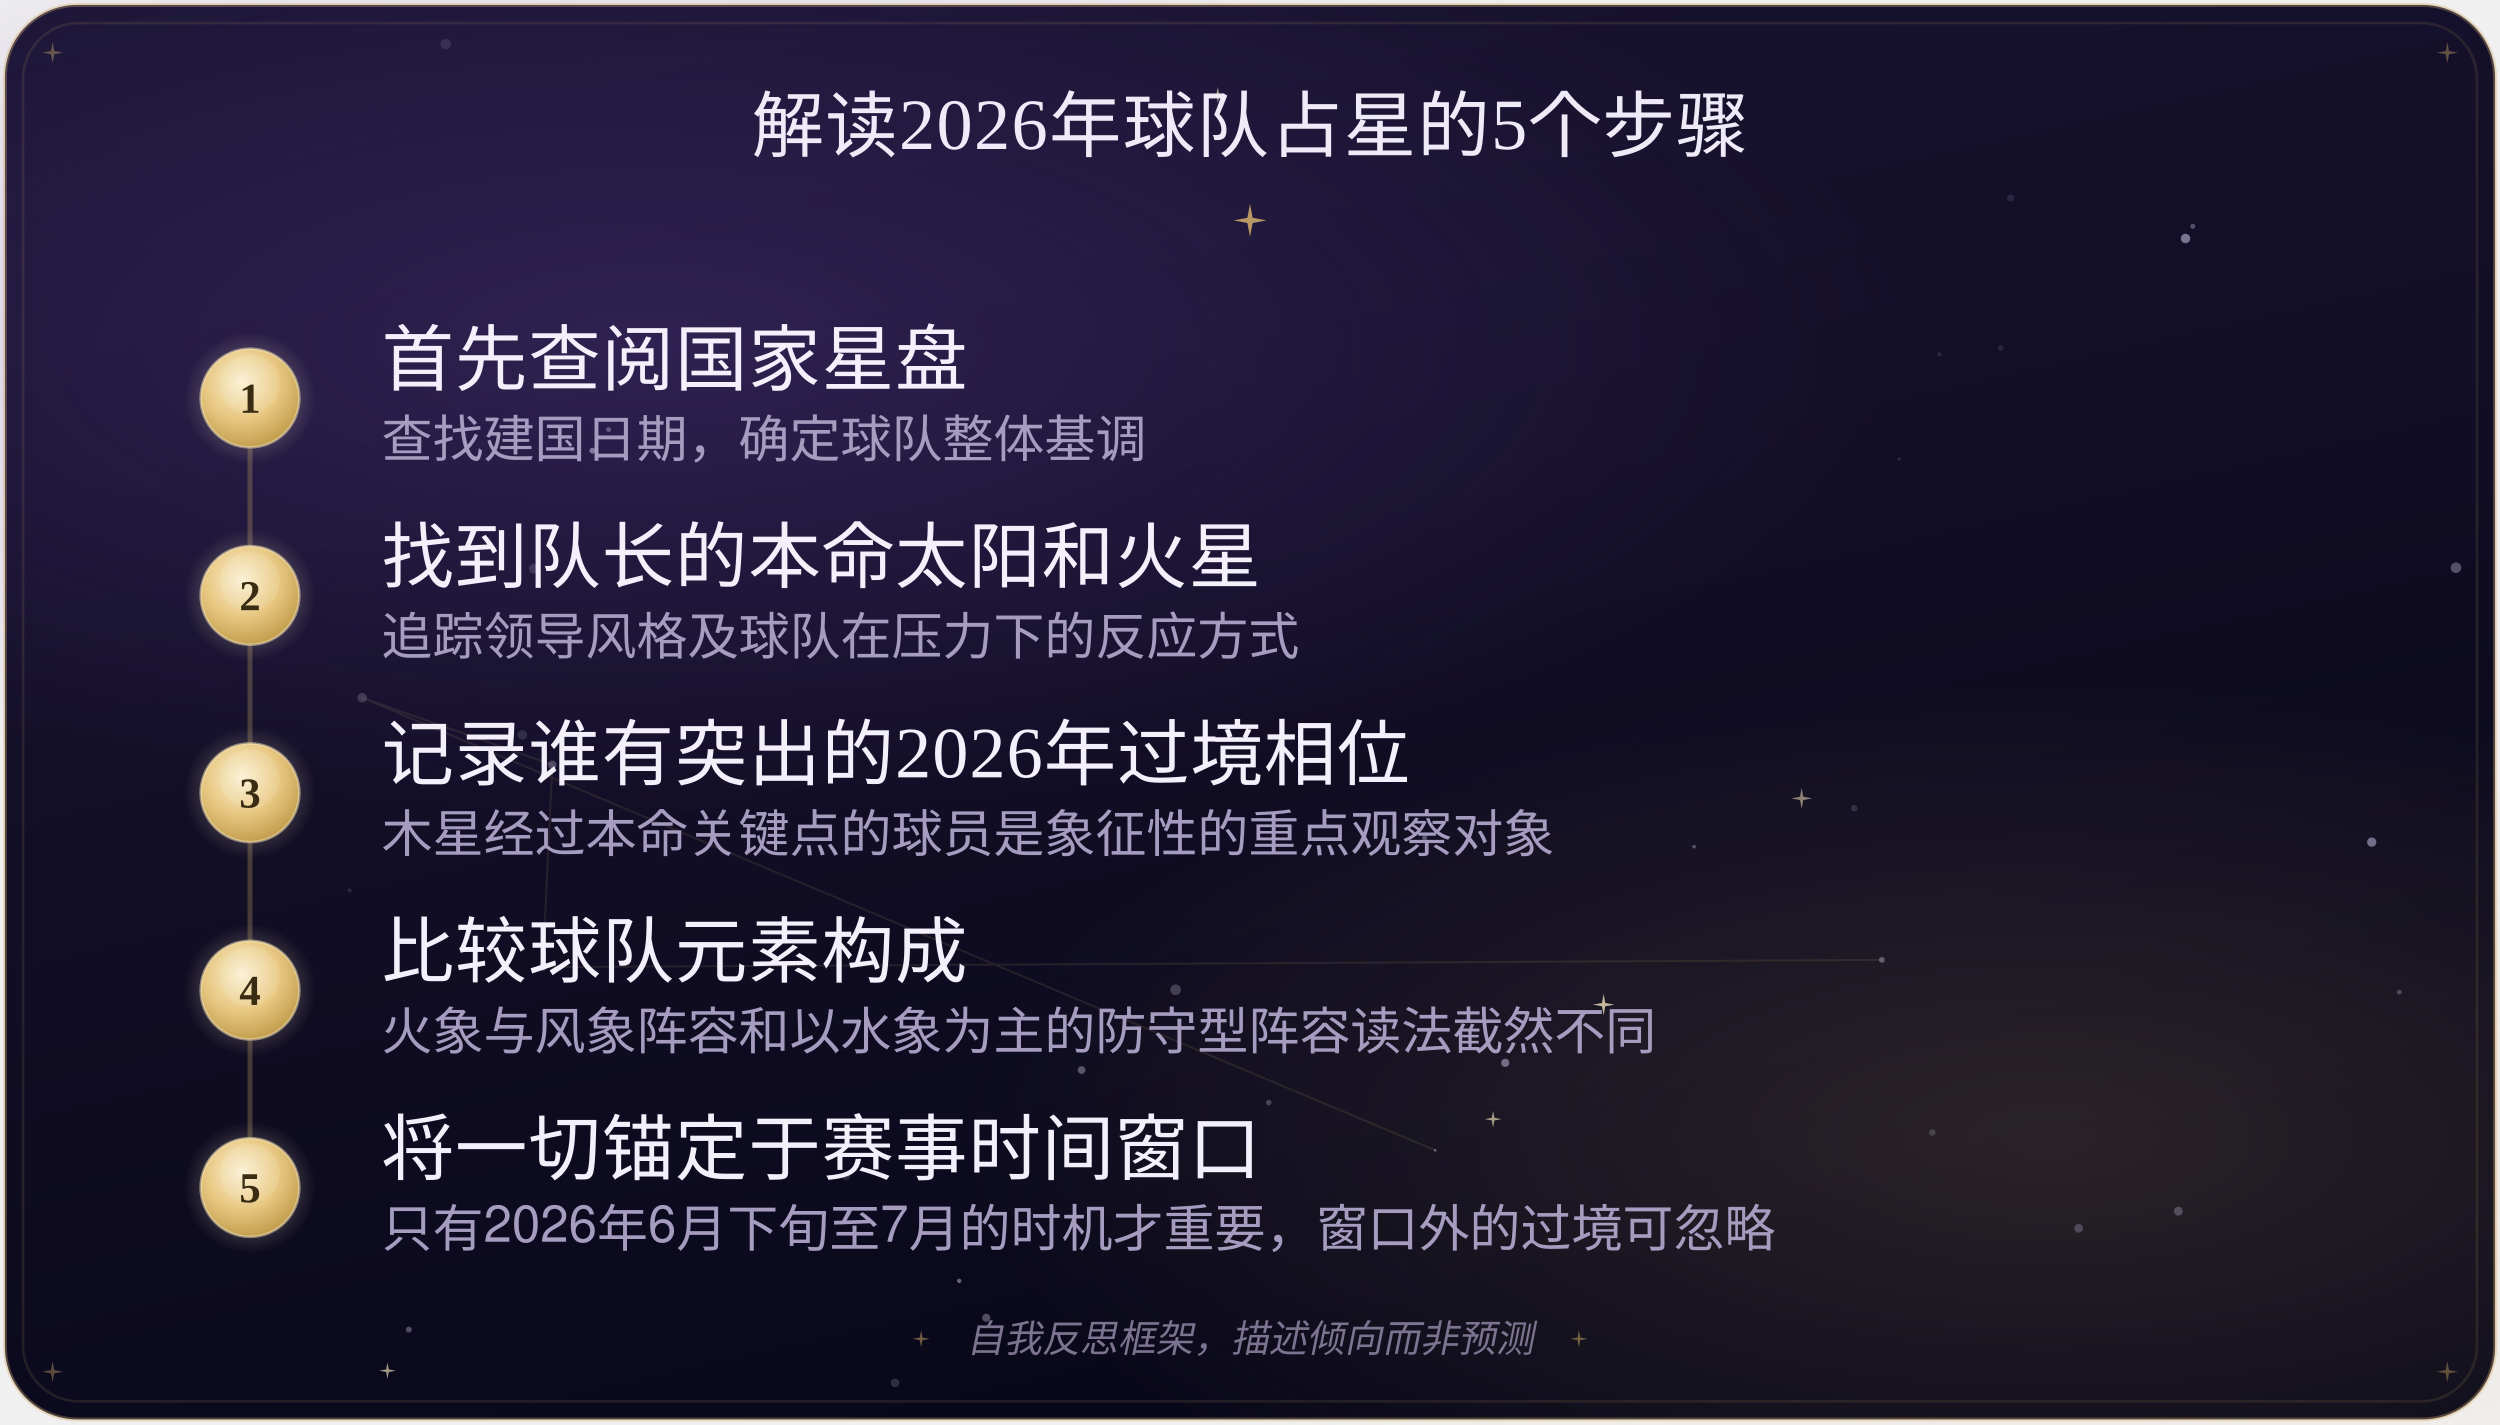
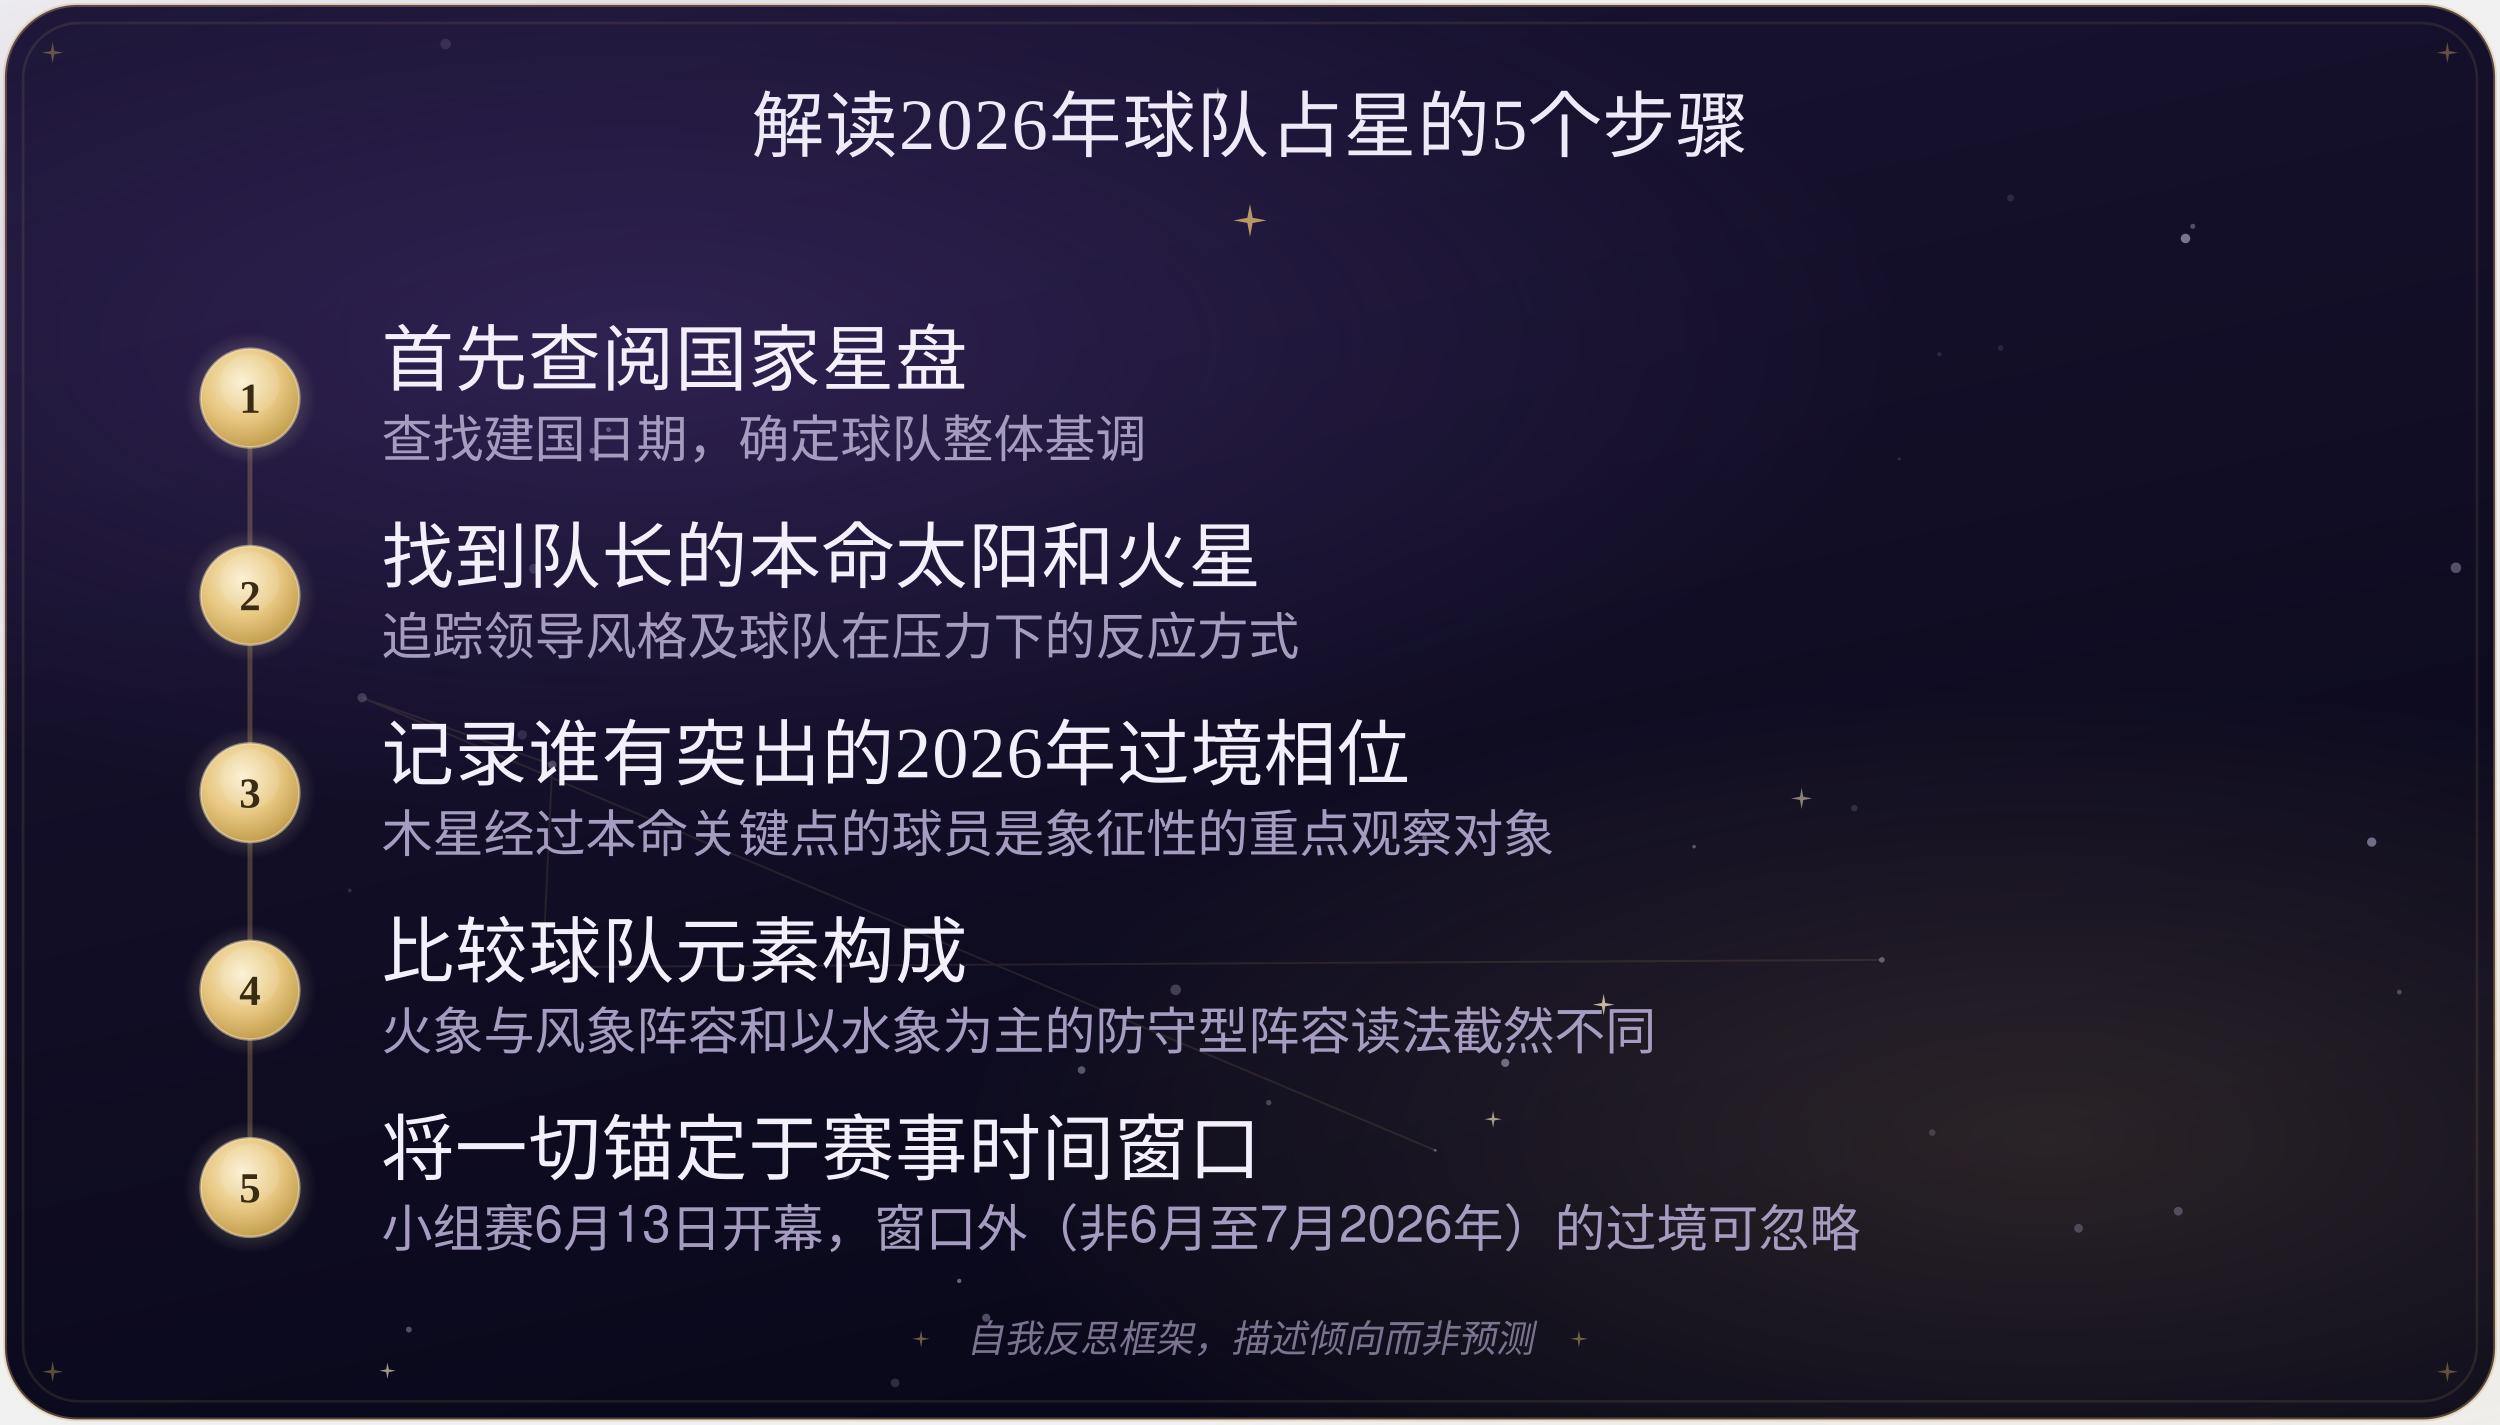
<svg xmlns="http://www.w3.org/2000/svg" viewBox="0 0 760 433" role="img" aria-label="解读2026年球队占星的5个步骤">
  <defs>
    <linearGradient id="moroccoworldcup2026astrology0zh-panel" x1="0" y1="0" x2="0.4" y2="1">
      <stop offset="0" stop-color="#1a1433" />
      <stop offset="0.55" stop-color="#120e26" />
      <stop offset="1" stop-color="#09081a" />
    </linearGradient>
    <radialGradient id="moroccoworldcup2026astrology0zh-foil" cx="0.42" cy="0.34" r="0.75">
      <stop offset="0" stop-color="#fbf0d2" />
      <stop offset="0.5" stop-color="#e8c882" />
      <stop offset="1" stop-color="#b8923f" />
    </radialGradient>
    <radialGradient id="moroccoworldcup2026astrology0zh-glow" cx="0.5" cy="0.5" r="0.5">
      <stop offset="0" stop-color="#f6e6bf" />
      <stop offset="1" stop-color="#f6e6bf" stop-opacity="0" />
    </radialGradient>
    <radialGradient id="moroccoworldcup2026astrology0zh-neb1" cx="0.5" cy="0.5" r="0.5">
      <stop offset="0" stop-color="#6f4bb0" stop-opacity="0.28" />
      <stop offset="1" stop-color="#6f4bb0" stop-opacity="0" />
    </radialGradient>
    <radialGradient id="moroccoworldcup2026astrology0zh-neb2" cx="0.5" cy="0.5" r="0.5">
      <stop offset="0" stop-color="#d4af6a" stop-opacity="0.16" />
      <stop offset="1" stop-color="#d4af6a" stop-opacity="0" />
    </radialGradient>
    <linearGradient id="moroccoworldcup2026astrology0zh-rule" x1="0" y1="0" x2="1" y2="0">
      <stop offset="0" stop-color="#d4af6a" stop-opacity="0" />
      <stop offset="0.5" stop-color="#d4af6a" stop-opacity="0.6" />
      <stop offset="1" stop-color="#d4af6a" stop-opacity="0" />
    </linearGradient>
  </defs>
  <rect x="1.5" y="1.5" width="757" height="430" rx="22" fill="url(#moroccoworldcup2026astrology0zh-panel)" />
  <ellipse cx="198" cy="104" rx="380" ry="147" fill="url(#moroccoworldcup2026astrology0zh-neb1)" />
  <ellipse cx="623" cy="346" rx="334" ry="139" fill="url(#moroccoworldcup2026astrology0zh-neb2)" />
  <circle cx="272.1" cy="420.4" r="1.32" fill="#cfc8ea" opacity="0.19" />
  <circle cx="611.2" cy="60.2" r="1.05" fill="#cfc8ea" opacity="0.13" />
  <circle cx="436.3" cy="349.7" r="0.42" fill="#cfc8ea" opacity="0.42" />
  <circle cx="124.3" cy="404.2" r="0.90" fill="#cfc8ea" opacity="0.35" />
  <circle cx="563.7" cy="245.7" r="1.00" fill="#cfc8ea" opacity="0.16" />
  <circle cx="135.5" cy="13.4" r="1.60" fill="#cfc8ea" opacity="0.13" />
  <circle cx="299.8" cy="400.6" r="1.24" fill="#cfc8ea" opacity="0.35" />
  <circle cx="729.4" cy="301.6" r="0.74" fill="#cfc8ea" opacity="0.29" />
  <circle cx="180.1" cy="137.0" r="0.90" fill="#cfc8ea" opacity="0.53" />
  <circle cx="402.2" cy="308.0" r="0.47" fill="#cfc8ea" opacity="0.26" />
  <circle cx="110.1" cy="212.1" r="1.42" fill="#cfc8ea" opacity="0.22" />
  <circle cx="577.4" cy="139.5" r="0.47" fill="#cfc8ea" opacity="0.16" />
  <circle cx="631.9" cy="373.4" r="1.33" fill="#cfc8ea" opacity="0.26" />
  <circle cx="666.6" cy="68.8" r="0.77" fill="#cfc8ea" opacity="0.34" />
  <circle cx="167.9" cy="232.5" r="1.29" fill="#cfc8ea" opacity="0.30" />
  <circle cx="746.6" cy="172.6" r="1.61" fill="#cfc8ea" opacity="0.36" />
  <circle cx="165.0" cy="294.0" r="1.09" fill="#cfc8ea" opacity="0.40" />
  <circle cx="589.6" cy="107.7" r="0.65" fill="#cfc8ea" opacity="0.13" />
  <circle cx="587.4" cy="344.3" r="1.00" fill="#cfc8ea" opacity="0.20" />
  <circle cx="515.0" cy="257.4" r="0.54" fill="#cfc8ea" opacity="0.38" />
  <circle cx="608.2" cy="105.8" r="0.86" fill="#cfc8ea" opacity="0.12" />
  <circle cx="162.3" cy="172.9" r="1.49" fill="#cfc8ea" opacity="0.18" />
  <circle cx="328.8" cy="325.3" r="1.17" fill="#cfc8ea" opacity="0.38" />
  <circle cx="572.1" cy="291.8" r="0.88" fill="#cfc8ea" opacity="0.38" />
  <circle cx="721.0" cy="256.0" r="1.41" fill="#cfc8ea" opacity="0.50" />
  <circle cx="457.6" cy="323.1" r="1.25" fill="#cfc8ea" opacity="0.48" />
  <circle cx="169.6" cy="344.5" r="0.47" fill="#cfc8ea" opacity="0.37" />
  <circle cx="185.0" cy="130.6" r="0.75" fill="#cfc8ea" opacity="0.36" />
  <circle cx="662.2" cy="368.2" r="1.35" fill="#cfc8ea" opacity="0.28" />
  <circle cx="158.8" cy="223.4" r="1.43" fill="#cfc8ea" opacity="0.16" />
  <circle cx="106.3" cy="270.7" r="0.60" fill="#cfc8ea" opacity="0.16" />
  <circle cx="291.6" cy="389.4" r="0.67" fill="#cfc8ea" opacity="0.47" />
  <circle cx="433.1" cy="254.7" r="0.77" fill="#cfc8ea" opacity="0.38" />
  <circle cx="664.4" cy="72.5" r="1.44" fill="#cfc8ea" opacity="0.54" />
  <circle cx="257.2" cy="357.5" r="1.28" fill="#cfc8ea" opacity="0.15" />
  <circle cx="385.7" cy="335.2" r="0.83" fill="#cfc8ea" opacity="0.28" />
  <circle cx="357.4" cy="300.9" r="1.61" fill="#cfc8ea" opacity="0.26" />
  <path d="M 370.238 26.4 L 370.6 28.5 L 372.7 28.91 L 370.6 29.3 L 370.238 31.4 L 369.8 29.3 L 367.8 28.91 L 369.8 28.5 Z" fill="#f6e6bf" opacity="0.624" />
  <path d="M 487.509 302.1 L 488.0 304.9 L 490.8 305.418 L 488.0 305.9 L 487.509 308.7 L 487.0 305.9 L 484.2 305.418 L 487.0 304.9 Z" fill="#f6e6bf" opacity="0.773" />
  <path d="M 117.773 414.2 L 118.2 416.3 L 120.3 416.694 L 118.2 417.1 L 117.773 419.2 L 117.4 417.1 L 115.3 416.694 L 117.4 416.3 Z" fill="#f6e6bf" opacity="0.642" />
  <path d="M 547.699 239.5 L 548.2 242.2 L 550.9 242.712 L 548.2 243.2 L 547.699 245.9 L 547.2 243.2 L 544.5 242.712 L 547.2 242.2 Z" fill="#f6e6bf" opacity="0.522" />
  <path d="M 453.895 337.7 L 454.3 339.8 L 456.5 340.237 L 454.3 340.6 L 453.895 342.8 L 453.5 340.6 L 451.3 340.237 L 453.5 339.8 Z" fill="#f6e6bf" opacity="0.649" />
  <path d="M 436.3 349.7 L 110.1 212.1 L 167.9 232.5 L 165.0 294.0 L 572.1 291.8" fill="none" stroke="#d4af6a" stroke-width="0.6" opacity="0.12" />
  <rect x="1.5" y="1.5" width="757" height="430" rx="22" fill="none" stroke="#d4af6a" stroke-opacity="0.34" stroke-width="1.2" />
  <rect x="7" y="7" width="746" height="419" rx="17" fill="none" stroke="#d4af6a" stroke-opacity="0.12" stroke-width="0.8" />
  <path d="M 16 12.8 L 16.5 15.5 L 19.2 16 L 16.5 16.5 L 16 19.2 L 15.5 16.5 L 12.8 16 L 15.5 15.5 Z" fill="#d4af6a" opacity="0.4" />
  <path d="M 744 12.8 L 744.5 15.5 L 747.2 16 L 744.5 16.5 L 744 19.2 L 743.5 16.5 L 740.8 16 L 743.5 15.5 Z" fill="#d4af6a" opacity="0.4" />
  <path d="M 16 413.8 L 16.5 416.5 L 19.2 417 L 16.5 417.5 L 16 420.2 L 15.5 417.5 L 12.8 417 L 15.5 416.5 Z" fill="#d4af6a" opacity="0.4" />
  <path d="M 744 413.8 L 744.5 416.5 L 747.2 417 L 744.5 417.5 L 744 420.2 L 743.5 417.5 L 740.8 417 L 743.5 416.5 Z" fill="#d4af6a" opacity="0.4" />
  <text x="380" y="46" text-anchor="middle" font-family="Georgia, 'Times New Roman', serif" font-size="22" letter-spacing="0.4" fill="#efeaf8">解读2026年球队占星的5个步骤</text>
  <line x1="230" y1="67" x2="368" y2="67" stroke="url(#moroccoworldcup2026astrology0zh-rule)" stroke-width="1" />
  <line x1="392" y1="67" x2="530" y2="67" stroke="url(#moroccoworldcup2026astrology0zh-rule)" stroke-width="1" />
  <path d="M 380 62.0 L 380.8 66.2 L 385.0 67 L 380.8 67.8 L 380 72.0 L 379.2 67.8 L 375.0 67 L 379.2 66.2 Z" fill="#d4af6a" opacity="0.85" />
  <line x1="76" y1="121" x2="76" y2="361" stroke="#d4af6a" stroke-opacity="0.28" stroke-width="1.5" />
  <circle cx="76" cy="121" r="20.0" fill="url(#moroccoworldcup2026astrology0zh-glow)" opacity="0.5" />
  <circle cx="76" cy="121" r="15" fill="url(#moroccoworldcup2026astrology0zh-foil)" stroke="#f6e6bf" stroke-opacity="0.5" stroke-width="0.8" />
  <circle cx="76" cy="116.8" r="9.0" fill="#ffffff" opacity="0.10" />
  <text x="76" y="125.5" text-anchor="middle" font-family="Georgia, 'Times New Roman', serif" font-size="13" font-weight="700" fill="#3a2c12">1</text>
  <text x="116" y="117.0" font-family="Georgia, 'Times New Roman', serif" font-size="22" letter-spacing="0.3" fill="#f3effb">首先查阅国家星盘</text>
  <text x="116" y="139.0" font-family="Helvetica, Arial, sans-serif" font-size="15.5" fill="#a59cc0">查找建国日期，确定球队整体基调</text>
  <circle cx="76" cy="181" r="20.0" fill="url(#moroccoworldcup2026astrology0zh-glow)" opacity="0.5" />
  <circle cx="76" cy="181" r="15" fill="url(#moroccoworldcup2026astrology0zh-foil)" stroke="#f6e6bf" stroke-opacity="0.5" stroke-width="0.8" />
  <circle cx="76" cy="176.8" r="9.0" fill="#ffffff" opacity="0.10" />
  <text x="76" y="185.5" text-anchor="middle" font-family="Georgia, 'Times New Roman', serif" font-size="13" font-weight="700" fill="#3a2c12">2</text>
  <text x="116" y="177.0" font-family="Georgia, 'Times New Roman', serif" font-size="22" letter-spacing="0.3" fill="#f3effb">找到队长的本命太阳和火星</text>
  <text x="116" y="199.0" font-family="Helvetica, Arial, sans-serif" font-size="15.5" fill="#a59cc0">追踪领导风格及球队在压力下的反应方式</text>
  <circle cx="76" cy="241" r="20.0" fill="url(#moroccoworldcup2026astrology0zh-glow)" opacity="0.5" />
  <circle cx="76" cy="241" r="15" fill="url(#moroccoworldcup2026astrology0zh-foil)" stroke="#f6e6bf" stroke-opacity="0.5" stroke-width="0.8" />
  <circle cx="76" cy="236.8" r="9.0" fill="#ffffff" opacity="0.10" />
  <text x="76" y="245.5" text-anchor="middle" font-family="Georgia, 'Times New Roman', serif" font-size="13" font-weight="700" fill="#3a2c12">3</text>
  <text x="116" y="237.0" font-family="Georgia, 'Times New Roman', serif" font-size="22" letter-spacing="0.3" fill="#f3effb">记录谁有突出的2026年过境相位</text>
  <text x="116" y="259.0" font-family="Helvetica, Arial, sans-serif" font-size="15.5" fill="#a59cc0">木星经过本命关键点的球员是象征性的重点观察对象</text>
  <circle cx="76" cy="301" r="20.0" fill="url(#moroccoworldcup2026astrology0zh-glow)" opacity="0.5" />
  <circle cx="76" cy="301" r="15" fill="url(#moroccoworldcup2026astrology0zh-foil)" stroke="#f6e6bf" stroke-opacity="0.5" stroke-width="0.8" />
  <circle cx="76" cy="296.8" r="9.0" fill="#ffffff" opacity="0.10" />
  <text x="76" y="305.5" text-anchor="middle" font-family="Georgia, 'Times New Roman', serif" font-size="13" font-weight="700" fill="#3a2c12">4</text>
  <text x="116" y="297.0" font-family="Georgia, 'Times New Roman', serif" font-size="22" letter-spacing="0.3" fill="#f3effb">比较球队元素构成</text>
  <text x="116" y="319.0" font-family="Helvetica, Arial, sans-serif" font-size="15.5" fill="#a59cc0">火象与风象阵容和以水象为主的防守型阵容读法截然不同</text>
  <circle cx="76" cy="361" r="20.0" fill="url(#moroccoworldcup2026astrology0zh-glow)" opacity="0.5" />
  <circle cx="76" cy="361" r="15" fill="url(#moroccoworldcup2026astrology0zh-foil)" stroke="#f6e6bf" stroke-opacity="0.5" stroke-width="0.8" />
  <circle cx="76" cy="356.8" r="9.0" fill="#ffffff" opacity="0.10" />
  <text x="76" y="365.5" text-anchor="middle" font-family="Georgia, 'Times New Roman', serif" font-size="13" font-weight="700" fill="#3a2c12">5</text>
  <text x="116" y="357.0" font-family="Georgia, 'Times New Roman', serif" font-size="22" letter-spacing="0.3" fill="#f3effb">将一切锚定于赛事时间窗口</text>
-   <text x="116" y="379.0" font-family="Helvetica, Arial, sans-serif" font-size="15.5" fill="#a59cc0">只有2026年6月下旬至7月的时机才重要，窗口外的过境可忽略</text>
+   <text x="116" y="379.0" font-family="Helvetica, Arial, sans-serif" font-size="15.5" fill="#a59cc0">小组赛6月13日开幕，窗口外（非6月至7月2026年）的过境可忽略</text>
  <path d="M 280.025 404.4 L 280.4 406.6 L 282.6 407 L 280.4 407.4 L 280.025 409.6 L 279.6 407.4 L 277.4 407 L 279.6 406.6 Z" fill="#d4af6a" opacity="0.5" />
  <text x="380" y="411" text-anchor="middle" font-family="Georgia, 'Times New Roman', serif" font-style="italic" font-size="11.5" fill="#7b738f">自我反思框架，描述倾向而非预测</text>
  <path d="M 479.975 404.4 L 480.4 406.6 L 482.6 407 L 480.4 407.4 L 479.975 409.6 L 479.6 407.4 L 477.4 407 L 479.6 406.6 Z" fill="#d4af6a" opacity="0.5" />
</svg>
